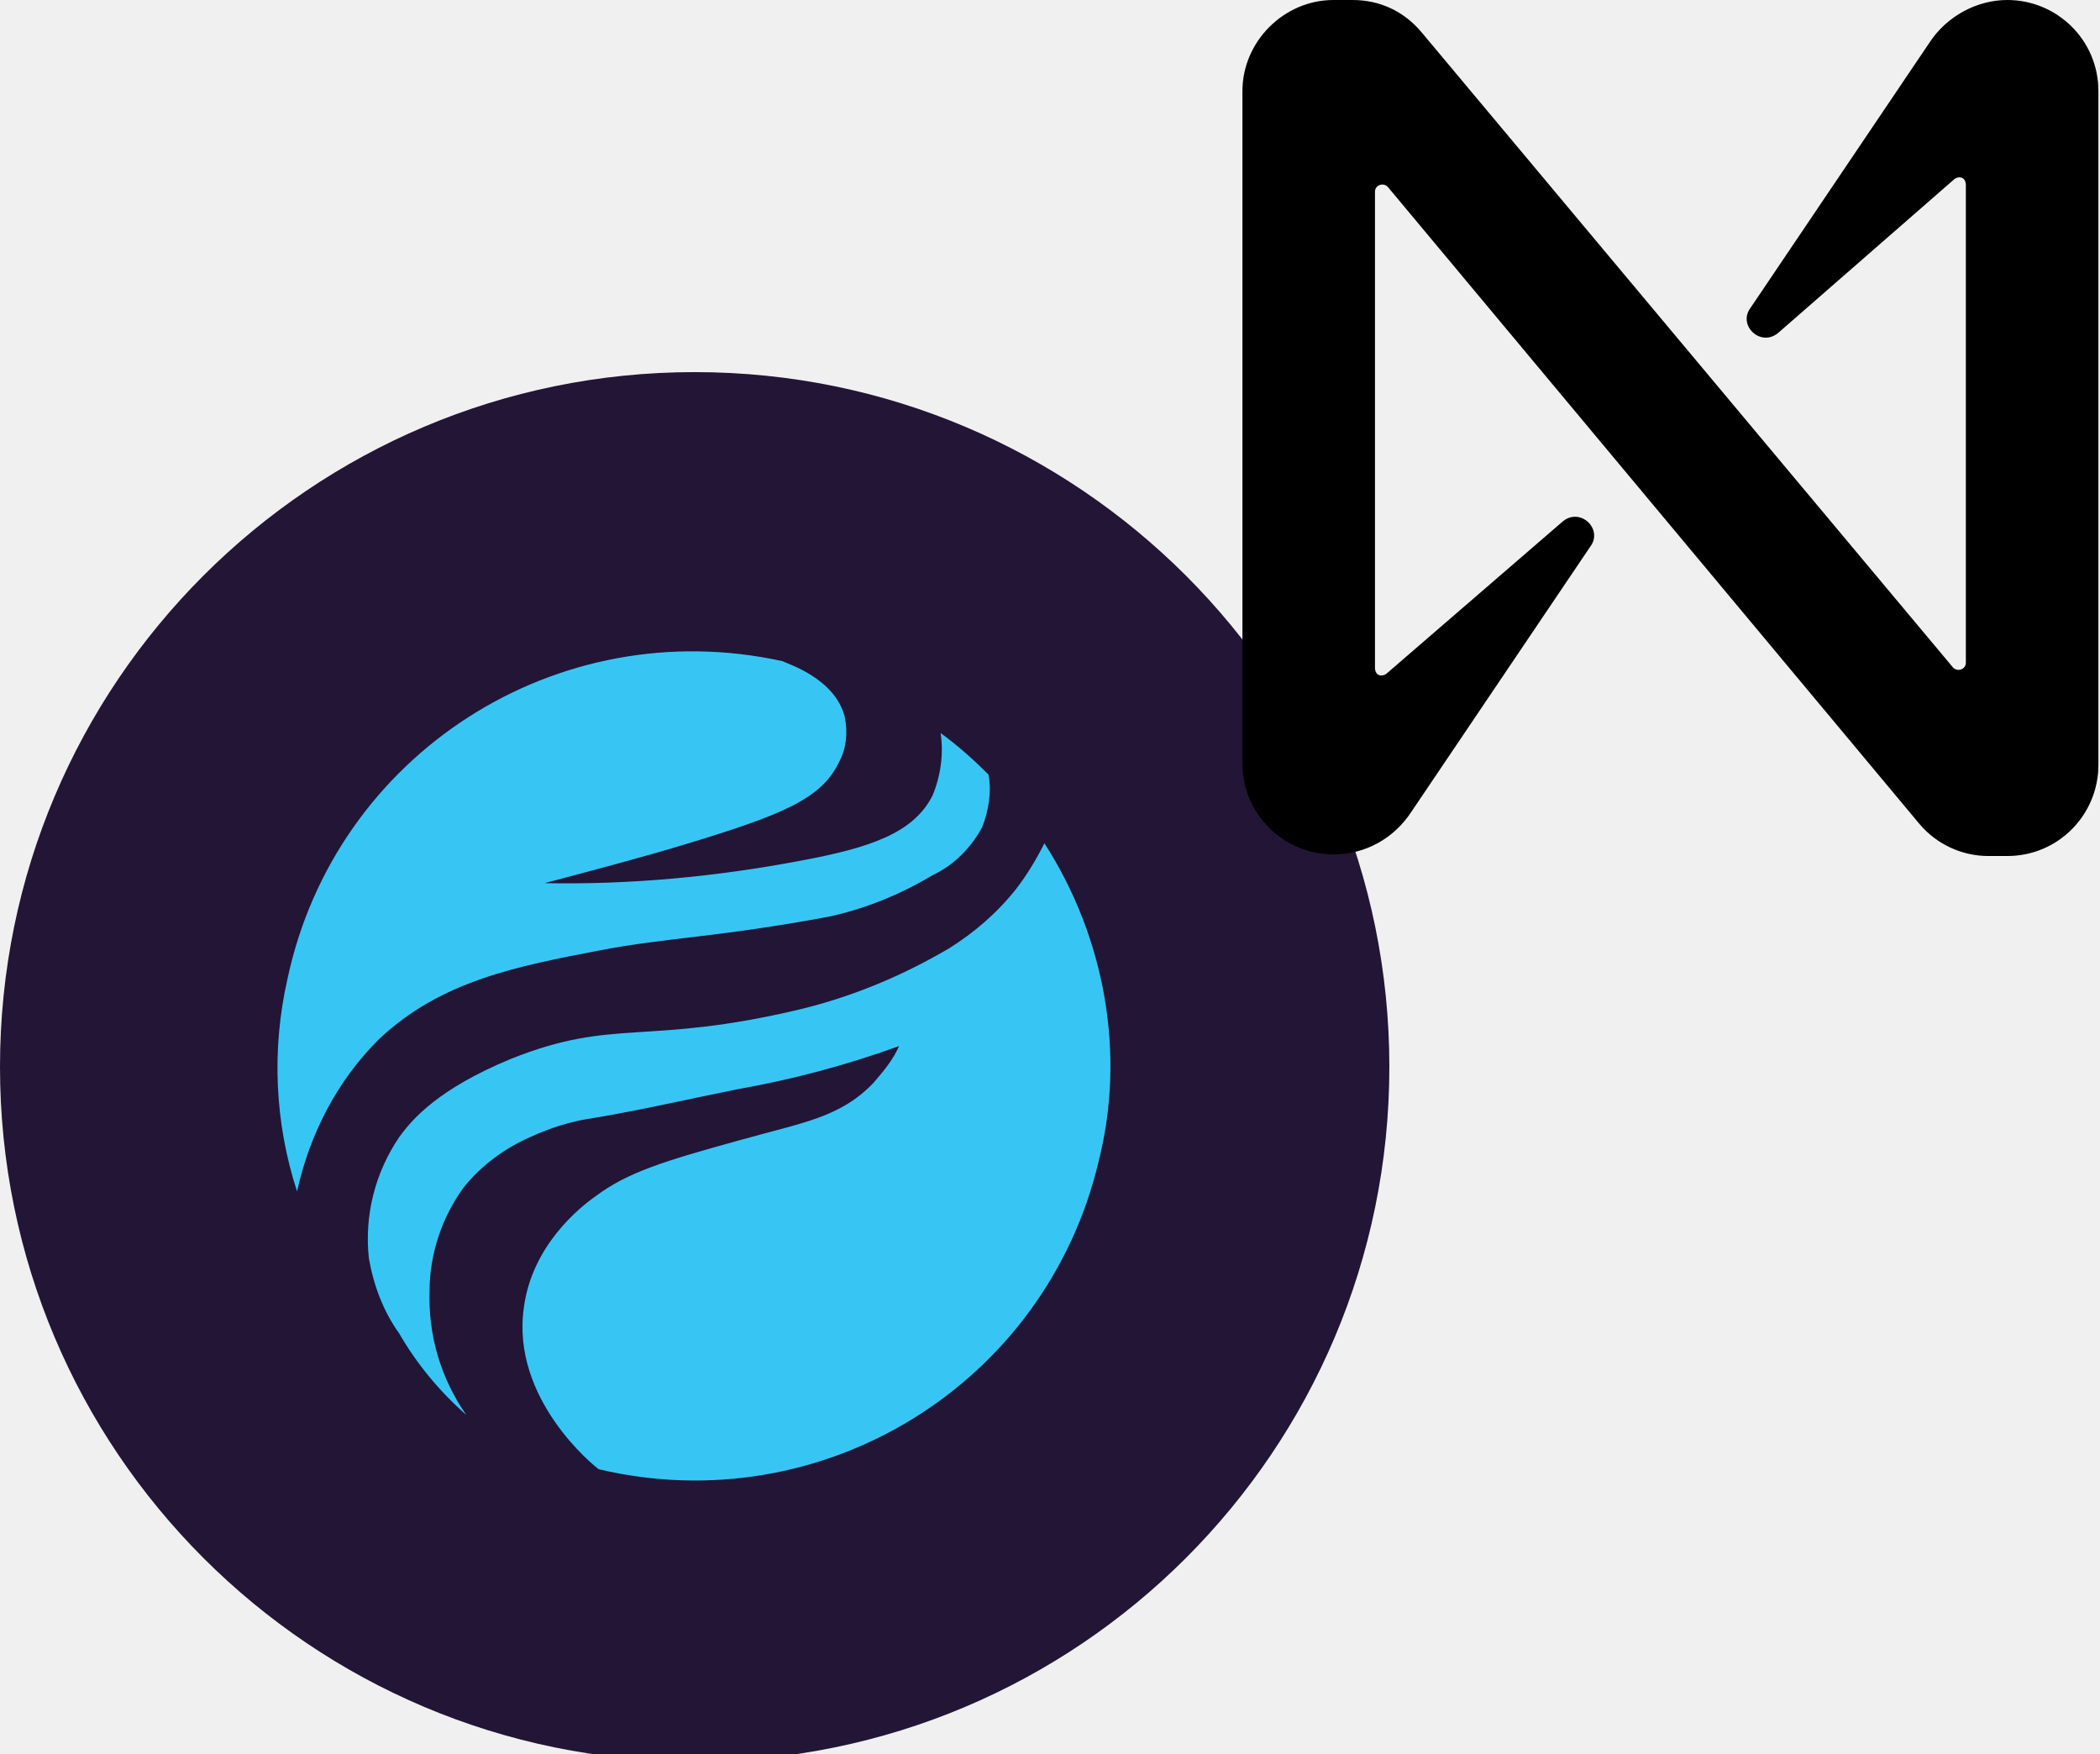
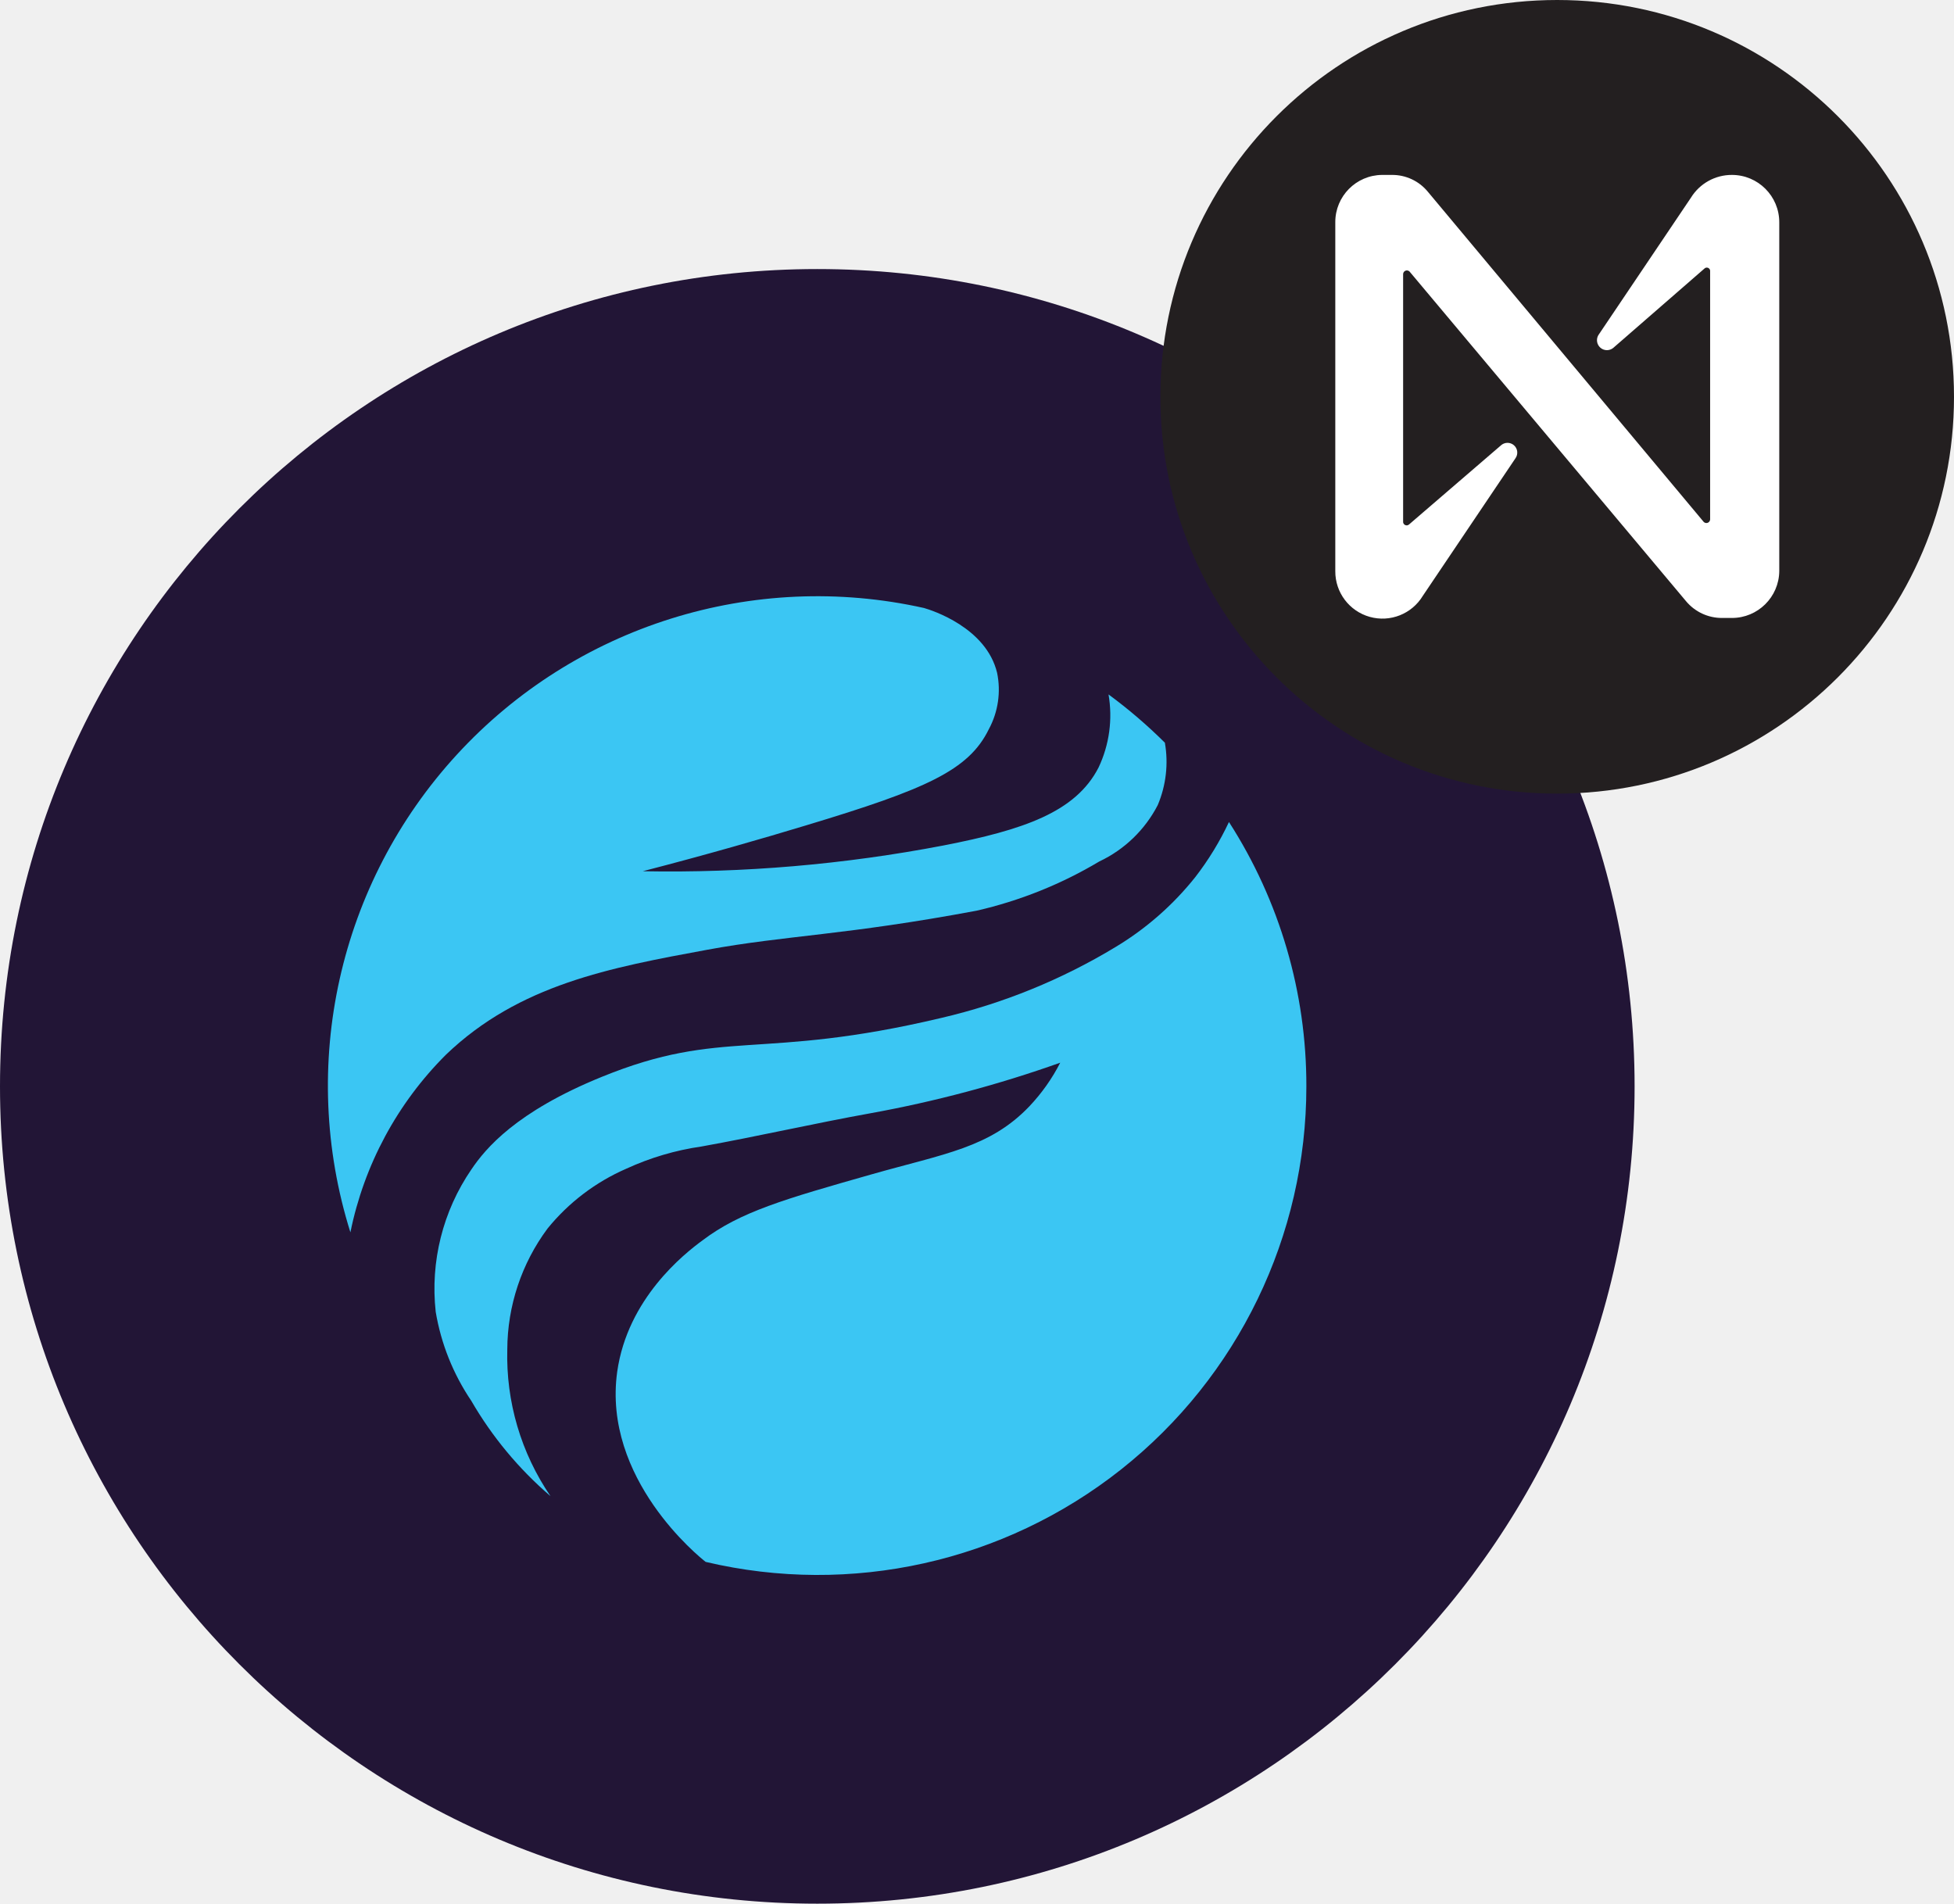
- <svg xmlns="http://www.w3.org/2000/svg" version="1.1" id="Vrstva_1" x="0px" y="0px" viewBox="0 0 131.5 109.8" style="enable-background:new 0 0 131.5 109.8;" xml:space="preserve">
-   <style type="text/css">
- 	.st0{fill:#221536;}
- 	.st1{fill:none;}
- 	.st2{fill:#37C6F4;}
- </style>
-   <g id="Layer_2_00000062180204670875996900000014065171417715518635_">
-     <g id="_SPOLAR">
-       <g id="Logo_00000061448789409940599170000012912434349715843714_">
-         <circle class="st0" cx="43.5" cy="66.8" r="43.5" />
-         <path class="st1" d="M32.9,82.1c0.5-3.9,3.6-6.3,4.5-7c1.9-1.5,4.3-2.2,9-3.5c3.9-1.1,6.3-1.4,8.4-3.6c0.7-0.7,1.2-1.5,1.6-2.3     c-3.3,1.2-6.7,2.1-10.1,2.7c-3,0.5-6,1.2-9,1.8c-1.4,0.2-2.7,0.6-4,1.2c-1.6,0.7-3.1,1.8-4.2,3.2c-1.4,1.8-2.1,4.1-2.2,6.4     c-0.1,2.8,0.7,5.5,2.3,7.8c2.5,1.7,5.3,2.9,8.3,3.5C37.2,91.9,32.1,87.8,32.9,82.1z" />
-         <path class="st1" d="M25.1,83.6c-1-1.4-1.6-3-1.9-4.7c-0.3-2.7,0.4-5.4,1.9-7.6c0.8-1.1,2.4-3.1,7-4.9c6.4-2.6,8.4-0.8,18-3.1     c3.3-0.8,6.4-2,9.3-3.8c1.6-1,3.1-2.2,4.2-3.7c0.7-0.9,1.3-1.9,1.8-2.9c-1-1.5-2.2-2.9-3.5-4.2c0.2,1.1,0,2.3-0.4,3.4     c-0.7,1.3-1.8,2.4-3.1,3c-2,1.2-4.2,2.1-6.5,2.6c-7,1.3-10.2,1.3-14.3,2.1c-5.2,1-10,1.8-13.9,5.6c-2.6,2.6-4.4,5.9-5.1,9.5     c1.8,5.8,5.6,10.7,10.6,14C27.6,87.2,26.2,85.5,25.1,83.6z" />
-         <path class="st1" d="M53.1,44.9c0.2,1,0,2-0.4,2.9C51.6,50,49.3,51,43,52.9c-2.3,0.7-5.2,1.5-8.7,2.4c5.4,0.1,10.7-0.4,16-1.4     c4.3-0.8,7-1.8,8.3-4.1c0.6-1.2,0.8-2.6,0.5-3.9c-2.9-2.2-6.3-3.7-9.9-4.5C49.6,41.5,52.5,42.5,53.1,44.9z" />
-         <path class="st2" d="M23.7,65.1c3.9-3.7,8.7-4.6,13.9-5.6c4.2-0.8,7.3-0.8,14.3-2.1c2.3-0.5,4.5-1.4,6.5-2.6     c1.3-0.6,2.4-1.7,3.1-3c0.4-1,0.6-2.2,0.4-3.3c-0.9-0.9-1.9-1.8-3-2.6c0.2,1.3,0,2.7-0.5,3.9c-1.2,2.4-4,3.3-8.3,4.1     c-5.3,1-10.6,1.5-16,1.4c3.4-0.9,6.4-1.7,8.7-2.4c6.3-1.9,8.6-2.9,9.7-5.1c0.5-0.9,0.6-1.9,0.4-2.9c-0.6-2.4-3.5-3.3-3.9-3.5     c-14.1-3.1-28,5.8-31,19.9c-1,4.4-0.8,9,0.6,13.3C19.4,71,21.1,67.7,23.7,65.1z" />
-         <path class="st2" d="M65.4,52.8c-0.5,1-1.1,2-1.8,2.9c-1.2,1.5-2.6,2.7-4.2,3.7c-2.9,1.7-6,3-9.3,3.8c-9.7,2.3-11.6,0.5-18.1,3.1     c-4.6,1.9-6.2,3.8-7,4.9c-1.5,2.2-2.2,4.9-1.9,7.6c0.3,1.7,0.9,3.3,1.9,4.7c1.1,1.9,2.5,3.6,4.2,5.1l0,0c-1.6-2.3-2.4-5-2.3-7.8     c0-2.3,0.8-4.6,2.1-6.4c1.1-1.4,2.6-2.5,4.2-3.2c1.3-0.6,2.6-1,4-1.2c3-0.5,6-1.2,9-1.8c3.4-0.6,6.8-1.5,10.1-2.7     c-0.4,0.9-1,1.6-1.6,2.3c-2.1,2.2-4.5,2.5-8.4,3.6c-4.7,1.3-7,2-9,3.5c-1,0.7-4,3.1-4.5,7c-0.8,5.7,4.4,9.9,4.7,10.1     c14,3.3,28-5.3,31.3-19.3C70.5,66,69.2,58.7,65.4,52.8z" />
+ <svg xmlns="http://www.w3.org/2000/svg" viewBox="0 0 104 101.32">
+   <defs>
+     <style>.cls-1{fill:#221536;}.cls-2{fill:none;}.cls-3{fill:#3bc6f3;}.cls-4{fill:#231f20;}.cls-5{fill:#fff;}</style>
+   </defs>
+   <g id="Layer_2" data-name="Layer 2">
+     <g id="spolar-near_lp" data-name="spolar-near lp">
+       <g id="Logo">
+         <circle class="cls-1" cx="43.5" cy="57.82" r="43.5" />
+         <path class="cls-2" d="M32.88,73.05c.55-3.93,3.6-6.31,4.55-7,1.94-1.52,4.28-2.18,9-3.51,3.87-1.1,6.28-1.41,8.39-3.62a10,10,0,0,0,1.64-2.32,64.45,64.45,0,0,1-10.09,2.69c-3,.54-6,1.23-9,1.77a14.5,14.5,0,0,0-4,1.18,11.11,11.11,0,0,0-4.2,3.19A10.86,10.86,0,0,0,27,71.82a13.21,13.21,0,0,0,2.3,7.82,25.71,25.71,0,0,0,8.29,3.53C37.25,82.91,32.09,78.75,32.88,73.05Z" />
+         <path class="cls-2" d="M25.08,74.55a12,12,0,0,1-1.89-4.73,11.23,11.23,0,0,1,1.9-7.58c.75-1.11,2.37-3.07,7-4.93,6.44-2.62,8.39-.84,18.05-3.13a31.89,31.89,0,0,0,9.29-3.78,15.87,15.87,0,0,0,4.24-3.72,15.67,15.67,0,0,0,1.79-2.93A26.51,26.51,0,0,0,62,39.53a5.92,5.92,0,0,1-.41,3.36,6.73,6.73,0,0,1-3.11,3A22.55,22.55,0,0,1,52,48.47c-7,1.31-10.16,1.31-14.34,2.08-5.16,1-10,1.85-13.9,5.58a18.56,18.56,0,0,0-5.09,9.46,26,26,0,0,0,10.65,14A19.68,19.68,0,0,1,25.08,74.55Z" />
+         <path class="cls-2" d="M53.07,35.86a4.43,4.43,0,0,1-.44,3C51.56,41,49.3,42,43,43.93c-2.31.7-5.25,1.55-8.69,2.44a77.37,77.37,0,0,0,16-1.37c4.27-.83,7-1.77,8.26-4.15A6.5,6.5,0,0,0,59.08,37a25.9,25.9,0,0,0-9.9-4.55C49.6,32.53,52.49,33.45,53.07,35.86Z" />
+         <path class="cls-3" d="M23.74,56.13c3.89-3.73,8.74-4.63,13.9-5.58,4.18-.77,7.35-.77,14.34-2.08a22.55,22.55,0,0,0,6.53-2.62,6.73,6.73,0,0,0,3.11-3A5.92,5.92,0,0,0,62,39.53a26.62,26.62,0,0,0-3-2.57,6.5,6.5,0,0,1-.53,3.89c-1.22,2.38-4,3.32-8.26,4.15a77.37,77.37,0,0,1-16,1.37c3.44-.89,6.38-1.74,8.69-2.44C49.3,42,51.56,41,52.63,38.81a4.43,4.43,0,0,0,.44-3c-.58-2.41-3.47-3.33-3.89-3.45A26.05,26.05,0,0,0,18.65,65.59,18.56,18.56,0,0,1,23.74,56.13Z" />
+         <path class="cls-3" d="M65.41,43.75a15.67,15.67,0,0,1-1.79,2.93,15.87,15.87,0,0,1-4.24,3.72,31.89,31.89,0,0,1-9.29,3.78c-9.66,2.29-11.61.51-18.05,3.13-4.58,1.86-6.2,3.82-6.95,4.93a11.23,11.23,0,0,0-1.9,7.58,12,12,0,0,0,1.89,4.73,19.68,19.68,0,0,0,4.22,5.08h0A13.21,13.21,0,0,1,27,71.82a10.86,10.86,0,0,1,2.14-6.43,11.11,11.11,0,0,1,4.2-3.19,14.5,14.5,0,0,1,4-1.18c3-.54,6-1.23,9-1.77a64.45,64.45,0,0,0,10.09-2.69,10,10,0,0,1-1.64,2.32c-2.11,2.21-4.52,2.52-8.39,3.62-4.68,1.33-7,2-9,3.51-1,.73-4,3.11-4.55,7-.79,5.7,4.37,9.86,4.71,10.12A26,26,0,0,0,69.53,57.82,25.91,25.91,0,0,0,65.41,43.75Z" />
+       </g>
+       <g id="near">
+         <circle class="cls-4" cx="82.88" cy="21.12" r="21.12" />
+         <path class="cls-5" d="M90,10.52l-4.93,7.32a.53.53,0,0,0,.79.68l4.85-4.22a.18.18,0,0,1,.31.15v13.2a.2.2,0,0,1-.34.13L76,10.21a2.45,2.45,0,0,0-1.92-.9h-.52a2.51,2.51,0,0,0-2.49,2.52V30.4a2.51,2.51,0,0,0,4.66,1.31l4.93-7.32a.52.52,0,0,0-.78-.68L75,27.91a.19.19,0,0,1-.32-.16V14.59a.2.2,0,0,1,.34-.14L89.74,32a2.48,2.48,0,0,0,1.91.89h.53A2.52,2.52,0,0,0,94.7,30.4V11.83a2.52,2.52,0,0,0-2.52-2.52A2.55,2.55,0,0,0,90,10.52Z" />
      </g>
    </g>
  </g>
-   <path d="M120.8,2.7l-11.2,16.6c-0.8,1.1,0.7,2.5,1.8,1.5l11-9.6c0.3-0.2,0.7-0.1,0.7,0.4v29.9c0,0.4-0.5,0.6-0.8,0.3L89,2  c-1.1-1.3-2.6-2-4.3-2h-1.2c-3.1,0-5.7,2.6-5.7,5.7v42.1c0,3.2,2.6,5.7,5.7,5.7c2,0,3.8-1,4.9-2.7l11.2-16.6  c0.8-1.1-0.7-2.5-1.8-1.5l-11,9.5c-0.3,0.2-0.7,0.1-0.7-0.4V12c0-0.4,0.5-0.6,0.8-0.3l33.3,39.9c1.1,1.3,2.7,2,4.3,2h1.2  c3.2,0,5.7-2.6,5.7-5.7V5.7c0-3.2-2.6-5.7-5.7-5.7C123.8,0,121.9,1,120.8,2.7z" />
</svg>
